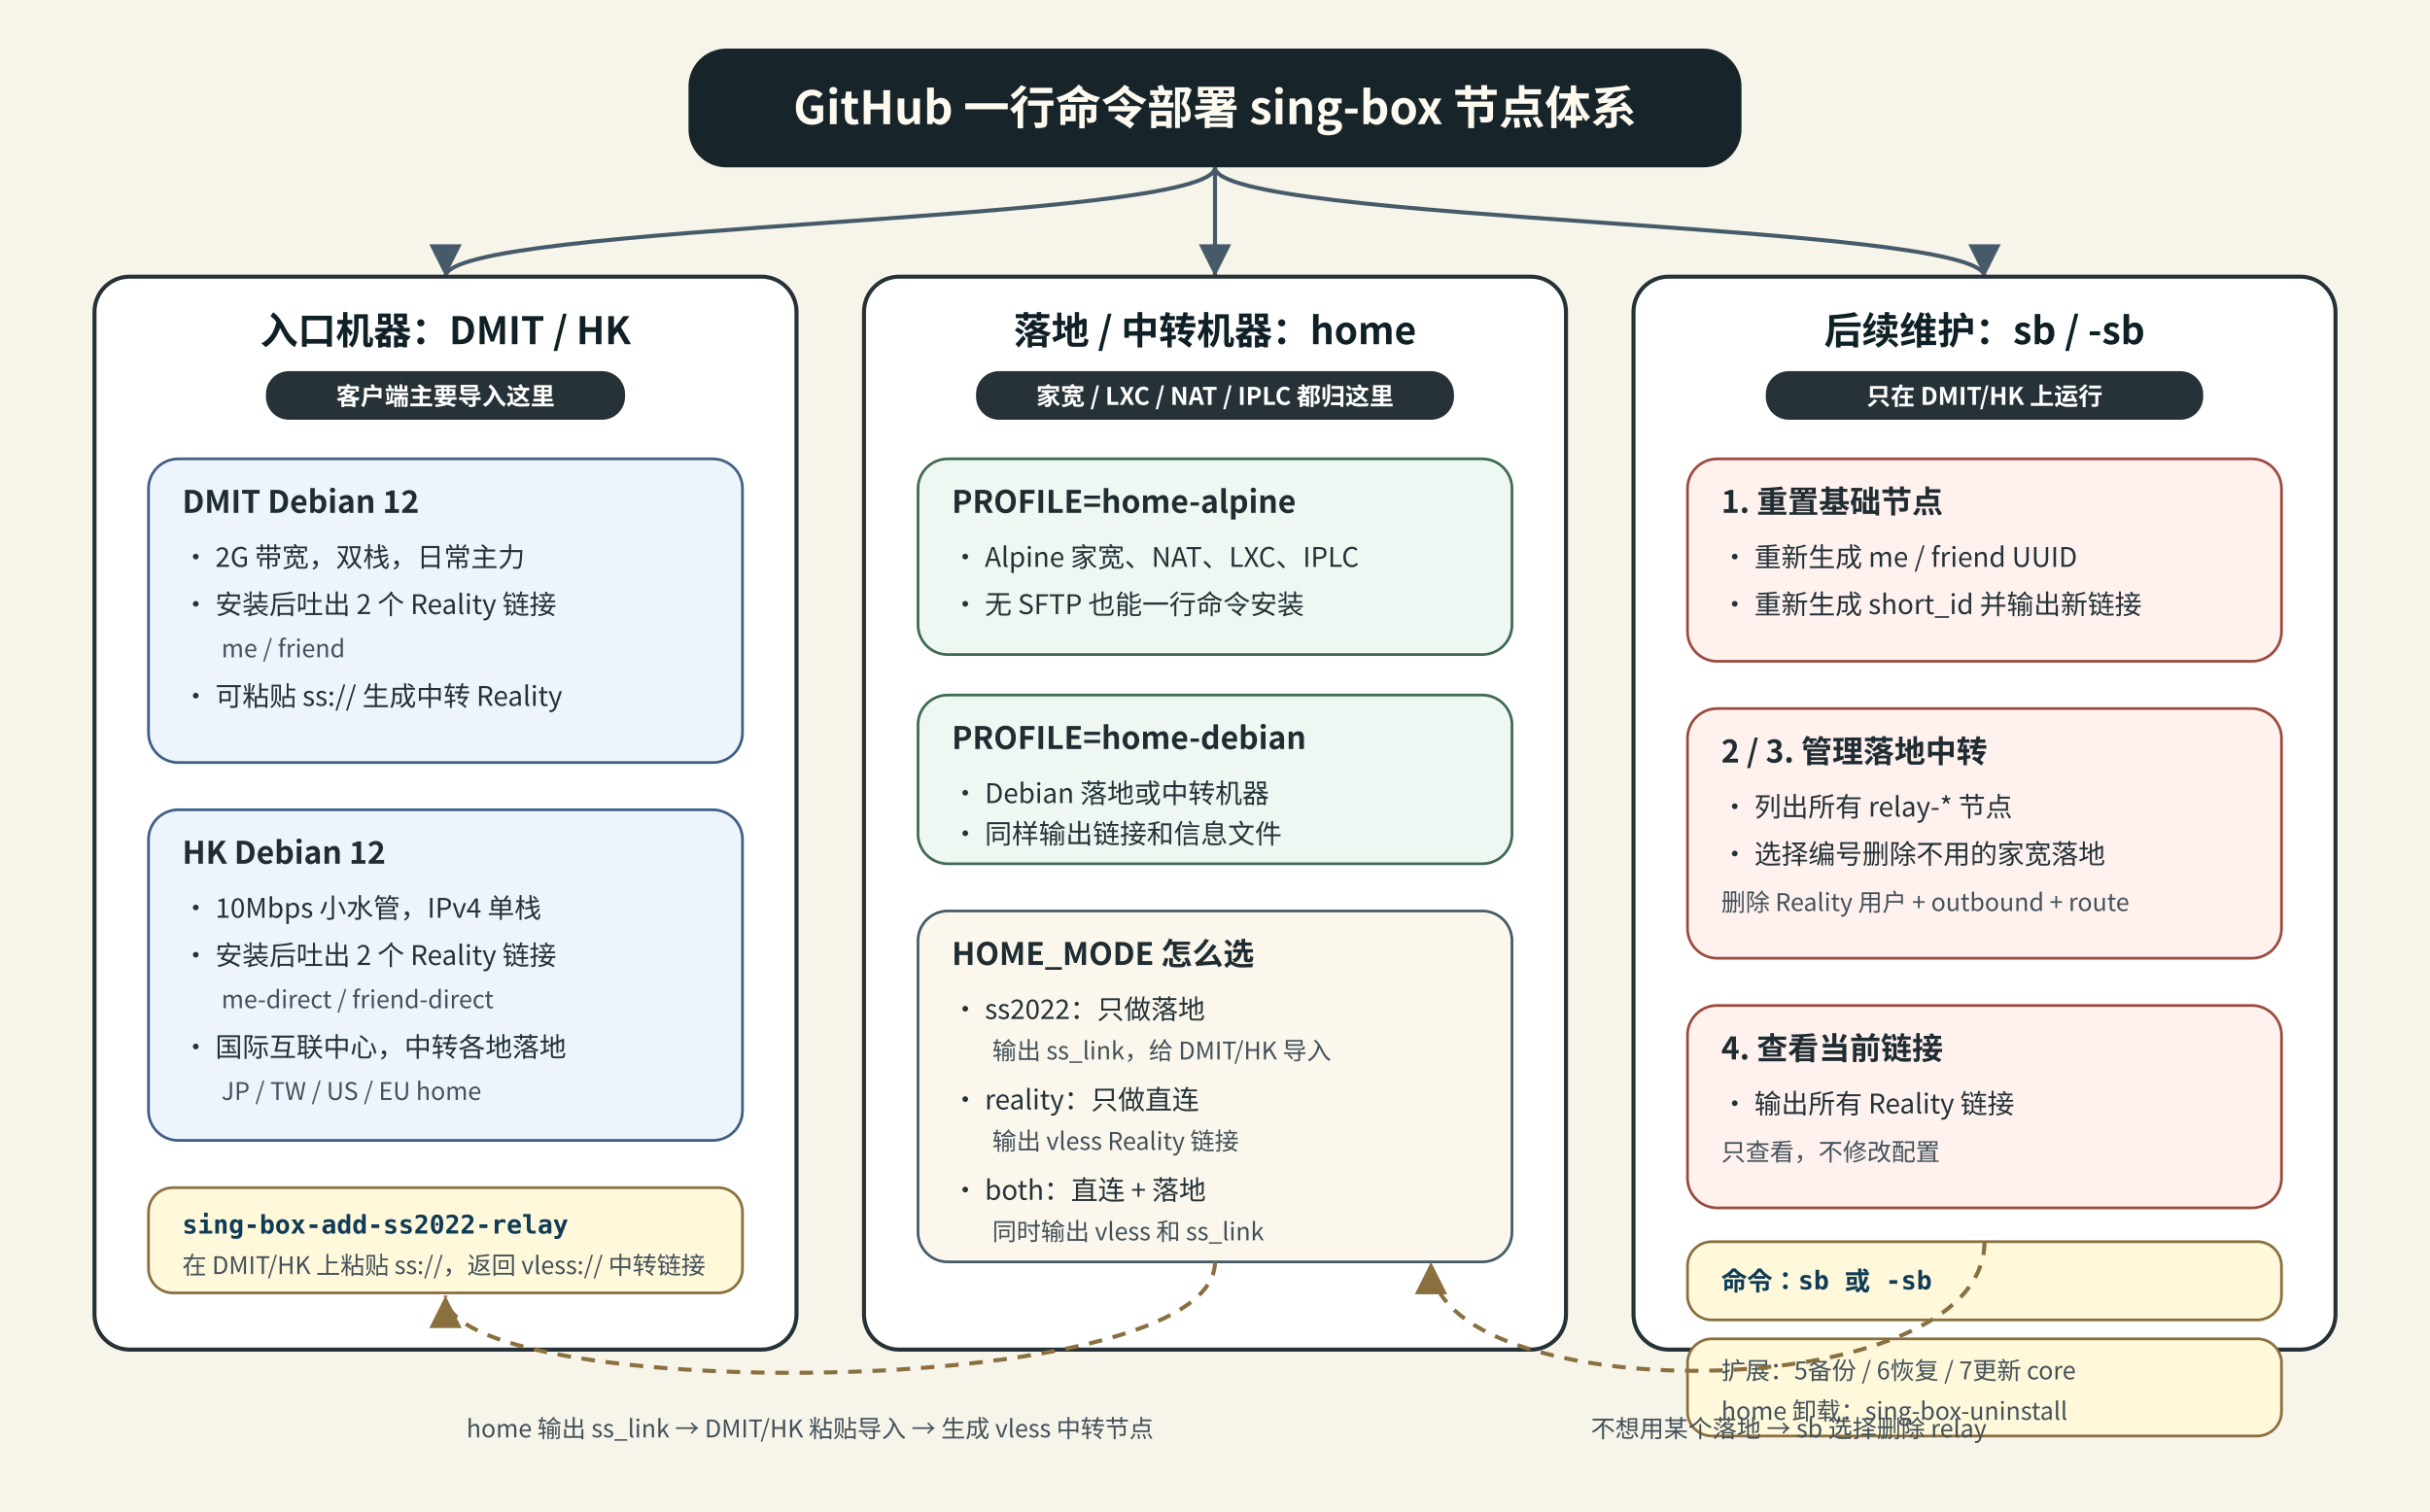
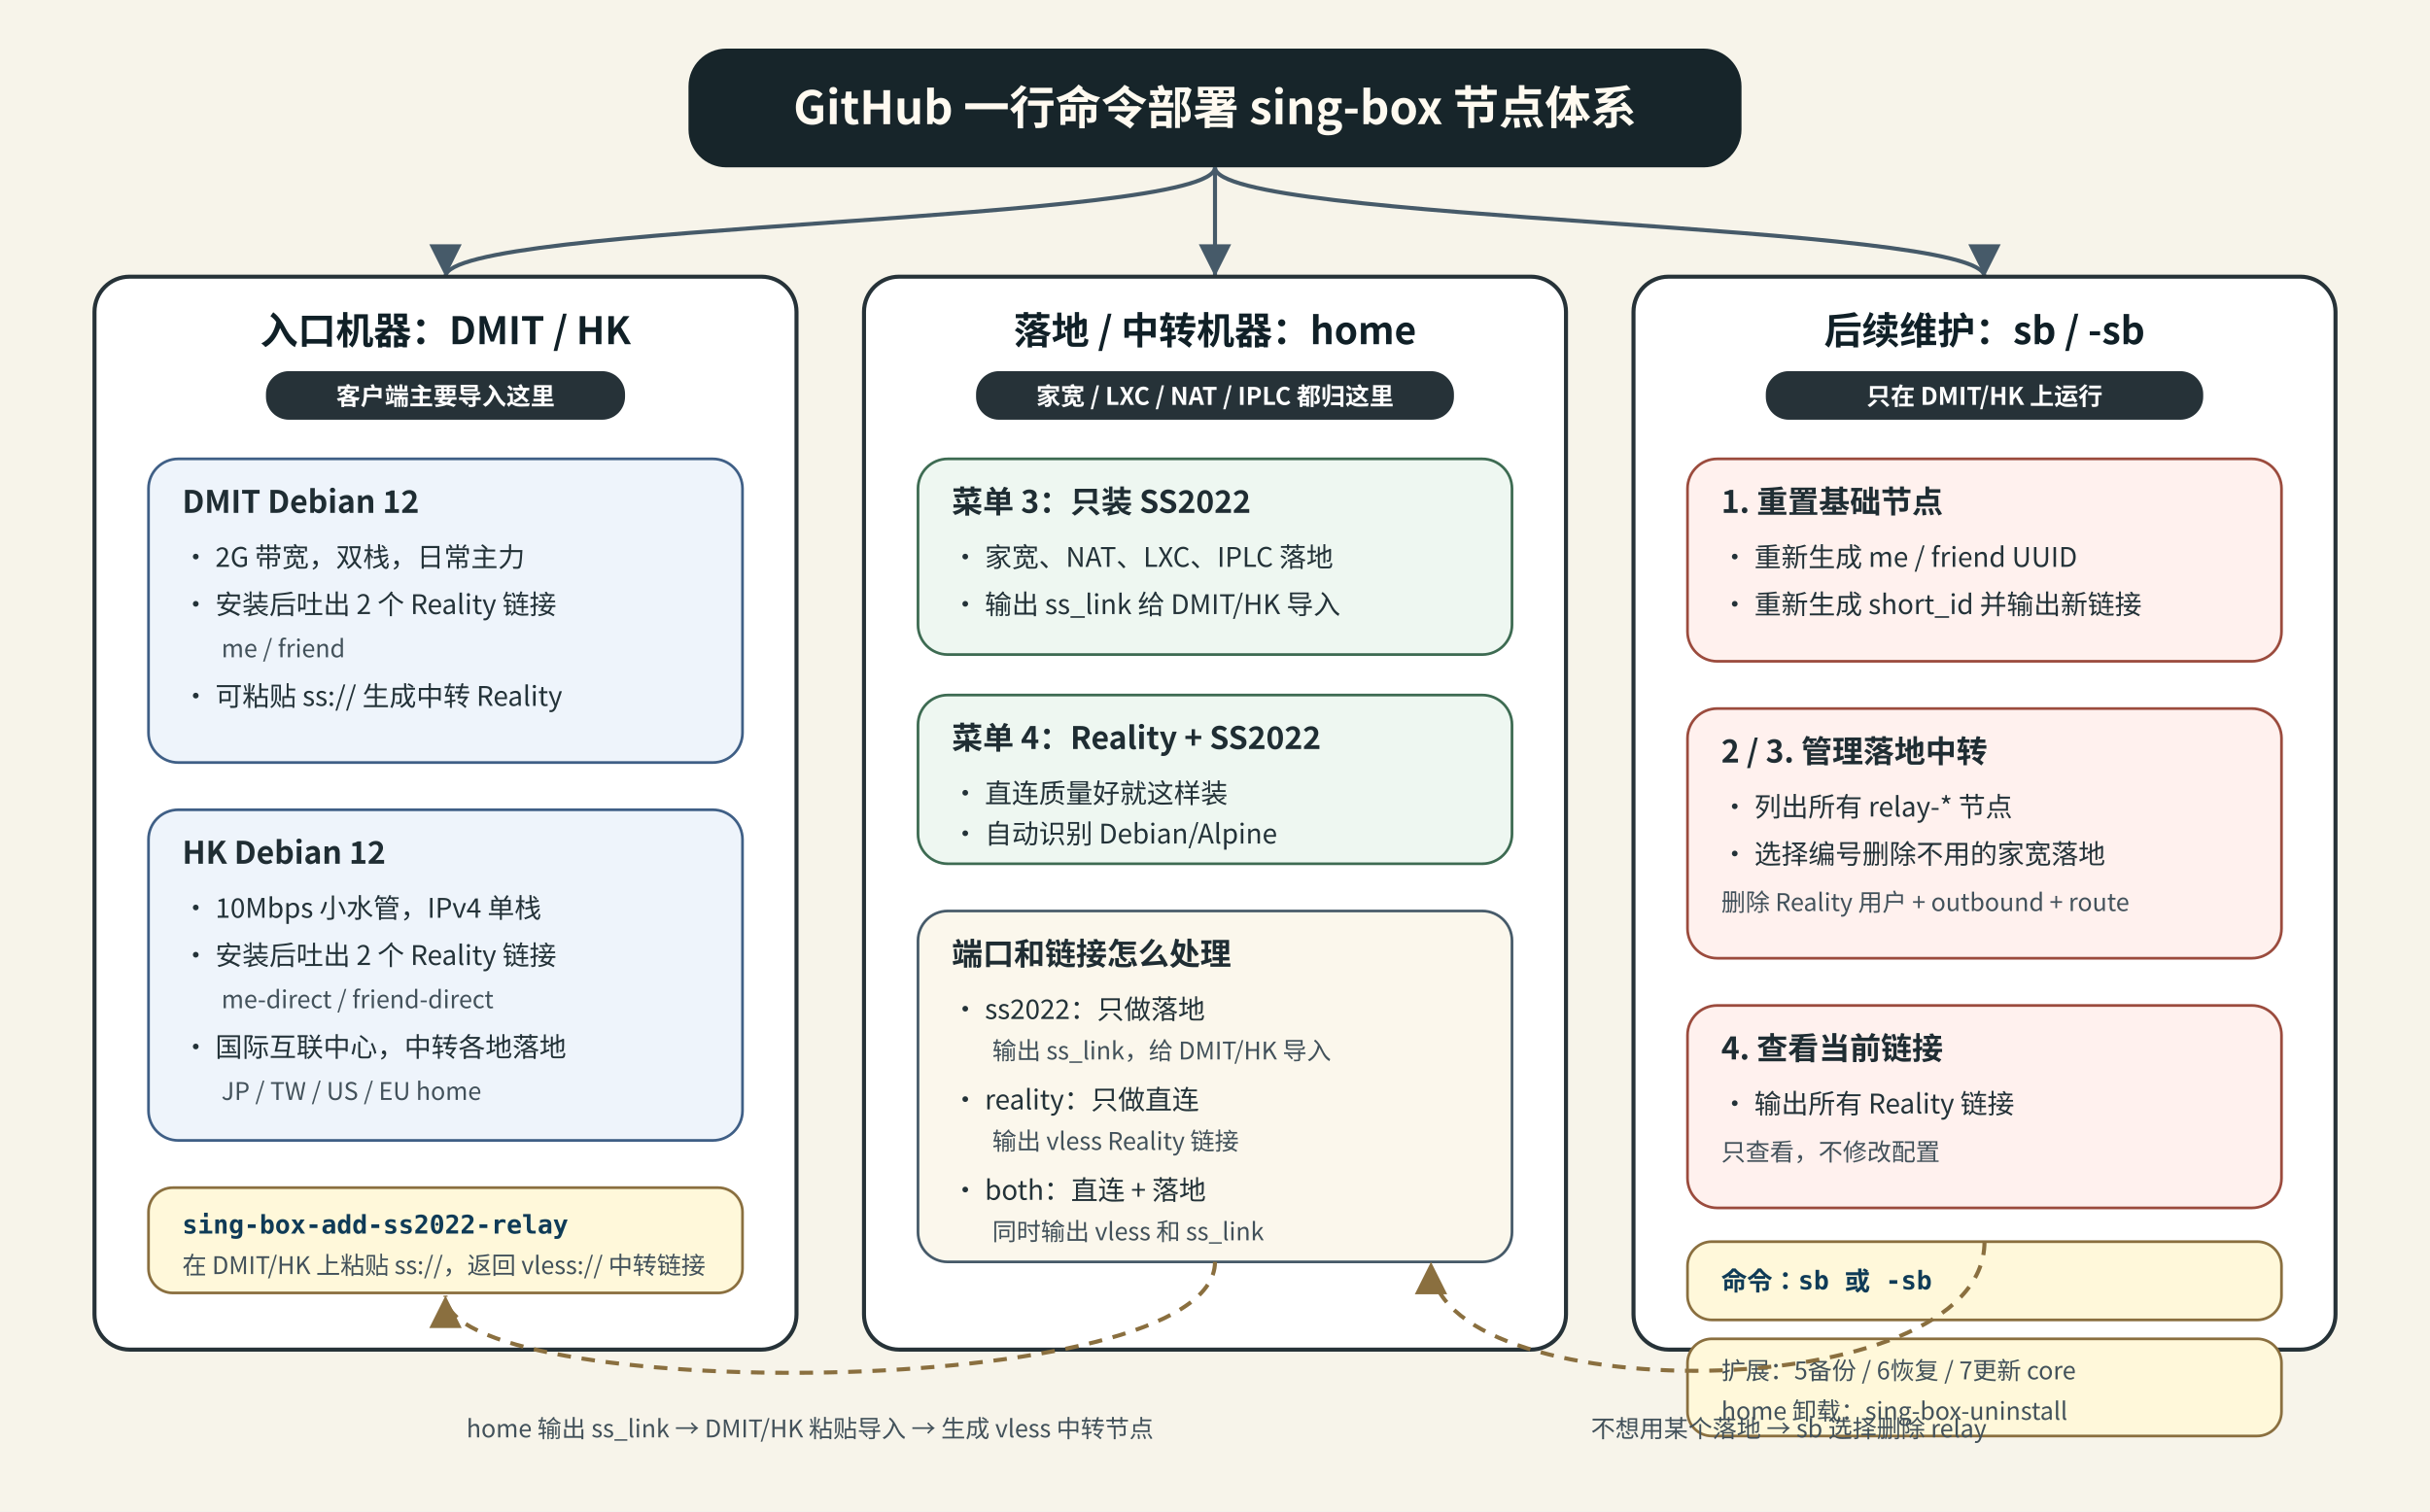
<svg xmlns="http://www.w3.org/2000/svg" width="1800" height="1120" viewBox="0 0 1800 1120">
  <defs>
    <style>
      .bg { fill: #f7f4ea; }
      .root { fill: #17252a; }
      .rootText { fill: #fffaf0; font: 700 34px 'Microsoft YaHei', 'Noto Sans CJK SC', sans-serif; }
      .section { fill: #ffffff; stroke: #263238; stroke-width: 3; }
      .sectionTitle { fill: #102027; font: 700 28px 'Microsoft YaHei', 'Noto Sans CJK SC', sans-serif; }
      .card { fill: #fbf7ec; stroke: #465a69; stroke-width: 2; }
      .card2 { fill: #eef7f1; stroke: #3d6b52; stroke-width: 2; }
      .card3 { fill: #eef4fb; stroke: #3f5f86; stroke-width: 2; }
      .card4 { fill: #fff1ee; stroke: #9b4b3d; stroke-width: 2; }
      .label { fill: #1f2d33; font: 700 23px 'Microsoft YaHei', 'Noto Sans CJK SC', sans-serif; }
      .text { fill: #233238; font: 20px 'Microsoft YaHei', 'Noto Sans CJK SC', sans-serif; }
      .small { fill: #42515a; font: 18px 'Microsoft YaHei', 'Noto Sans CJK SC', sans-serif; }
      .cmd { fill: #0f3b57; font: 700 19px Consolas, 'Microsoft YaHei', monospace; }
      .line { stroke: #465a69; stroke-width: 3; fill: none; }
      .dash { stroke: #8a6f3f; stroke-width: 3; fill: none; stroke-dasharray: 10 8; }
      .note { fill: #fff8da; stroke: #8a6f3f; stroke-width: 2; }
      .pill { fill: #263238; }
      .pillText { fill: #fff; font: 700 18px 'Microsoft YaHei', 'Noto Sans CJK SC', sans-serif; }
    </style>
    <marker id="arrow" markerWidth="12" markerHeight="12" refX="10" refY="6" orient="auto">
      <path d="M2,2 L10,6 L2,10 Z" fill="#465a69" />
    </marker>
    <marker id="arrowGold" markerWidth="12" markerHeight="12" refX="10" refY="6" orient="auto">
      <path d="M2,2 L10,6 L2,10 Z" fill="#8a6f3f" />
    </marker>
  </defs>
  <rect class="bg" x="0" y="0" width="1800" height="1120" />
  <rect class="root" x="510" y="36" rx="28" ry="28" width="780" height="88" />
  <text class="rootText" x="900" y="92" text-anchor="middle">GitHub 一行命令部署 sing-box 节点体系</text>
  <path class="line" marker-end="url(#arrow)" d="M900 124 C900 165, 330 165, 330 205" />
  <path class="line" marker-end="url(#arrow)" d="M900 124 C900 165, 900 165, 900 205" />
  <path class="line" marker-end="url(#arrow)" d="M900 124 C900 165, 1470 165, 1470 205" />
  <rect class="section" x="70" y="205" rx="26" ry="26" width="520" height="795" />
  <text class="sectionTitle" x="330" y="255" text-anchor="middle">入口机器：DMIT / HK</text>
  <rect class="pill" x="197" y="275" rx="17" ry="17" width="266" height="36" />
  <text class="pillText" x="330" y="300" text-anchor="middle">客户端主要导入这里</text>
  <rect class="card3" x="110" y="340" rx="22" ry="22" width="440" height="225" />
  <text class="label" x="135" y="380">DMIT Debian 12</text>
  <text class="text" x="135" y="420">• 2G 带宽，双栈，日常主力</text>
  <text class="text" x="135" y="455">• 安装后吐出 2 个 Reality 链接</text>
  <text class="small" x="164" y="487">me / friend</text>
  <text class="text" x="135" y="523">• 可粘贴 ss:// 生成中转 Reality</text>
  <rect class="card3" x="110" y="600" rx="22" ry="22" width="440" height="245" />
  <text class="label" x="135" y="640">HK Debian 12</text>
  <text class="text" x="135" y="680">• 10Mbps 小水管，IPv4 单栈</text>
  <text class="text" x="135" y="715">• 安装后吐出 2 个 Reality 链接</text>
  <text class="small" x="164" y="747">me-direct / friend-direct</text>
  <text class="text" x="135" y="783">• 国际互联中心，中转各地落地</text>
  <text class="small" x="164" y="815">JP / TW / US / EU home</text>
  <rect class="note" x="110" y="880" rx="18" ry="18" width="440" height="78" />
  <text class="cmd" x="135" y="914">sing-box-add-ss2022-relay</text>
  <text class="small" x="135" y="944">在 DMIT/HK 上粘贴 ss://，返回 vless:// 中转链接</text>
  <rect class="section" x="640" y="205" rx="26" ry="26" width="520" height="795" />
  <text class="sectionTitle" x="900" y="255" text-anchor="middle">落地 / 中转机器：home</text>
  <rect class="pill" x="723" y="275" rx="17" ry="17" width="354" height="36" />
  <text class="pillText" x="900" y="300" text-anchor="middle">家宽 / LXC / NAT / IPLC 都归这里</text>
  <rect class="card2" x="680" y="340" rx="22" ry="22" width="440" height="145" />
-   <text class="label" x="705" y="380">PROFILE=home-alpine</text>
-   <text class="text" x="705" y="420">• Alpine 家宽、NAT、LXC、IPLC</text>
-   <text class="text" x="705" y="455">• 无 SFTP 也能一行命令安装</text>
+   <text class="label" x="705" y="380">菜单 3：只装 SS2022</text>
+   <text class="text" x="705" y="420">• 家宽、NAT、LXC、IPLC 落地</text>
+   <text class="text" x="705" y="455">• 输出 ss_link 给 DMIT/HK 导入</text>
  <rect class="card2" x="680" y="515" rx="22" ry="22" width="440" height="125" />
-   <text class="label" x="705" y="555">PROFILE=home-debian</text>
-   <text class="text" x="705" y="595">• Debian 落地或中转机器</text>
-   <text class="text" x="705" y="625">• 同样输出链接和信息文件</text>
+   <text class="label" x="705" y="555">菜单 4：Reality + SS2022</text>
+   <text class="text" x="705" y="595">• 直连质量好就这样装</text>
+   <text class="text" x="705" y="625">• 自动识别 Debian/Alpine</text>
  <rect class="card" x="680" y="675" rx="22" ry="22" width="440" height="260" />
-   <text class="label" x="705" y="715">HOME_MODE 怎么选</text>
+   <text class="label" x="705" y="715">端口和链接怎么处理</text>
  <text class="text" x="705" y="755">• ss2022：只做落地</text>
  <text class="small" x="735" y="785">输出 ss_link，给 DMIT/HK 导入</text>
  <text class="text" x="705" y="822">• reality：只做直连</text>
  <text class="small" x="735" y="852">输出 vless Reality 链接</text>
  <text class="text" x="705" y="889">• both：直连 + 落地</text>
  <text class="small" x="735" y="919">同时输出 vless 和 ss_link</text>
  <rect class="section" x="1210" y="205" rx="26" ry="26" width="520" height="795" />
  <text class="sectionTitle" x="1470" y="255" text-anchor="middle">后续维护：sb / -sb</text>
  <rect class="pill" x="1308" y="275" rx="17" ry="17" width="324" height="36" />
  <text class="pillText" x="1470" y="300" text-anchor="middle">只在 DMIT/HK 上运行</text>
  <rect class="card4" x="1250" y="340" rx="22" ry="22" width="440" height="150" />
  <text class="label" x="1275" y="380">1. 重置基础节点</text>
  <text class="text" x="1275" y="420">• 重新生成 me / friend UUID</text>
  <text class="text" x="1275" y="455">• 重新生成 short_id 并输出新链接</text>
  <rect class="card4" x="1250" y="525" rx="22" ry="22" width="440" height="185" />
  <text class="label" x="1275" y="565">2 / 3. 管理落地中转</text>
  <text class="text" x="1275" y="605">• 列出所有 relay-* 节点</text>
  <text class="text" x="1275" y="640">• 选择编号删除不用的家宽落地</text>
  <text class="small" x="1275" y="675">删除 Reality 用户 + outbound + route</text>
  <rect class="card4" x="1250" y="745" rx="22" ry="22" width="440" height="150" />
  <text class="label" x="1275" y="785">4. 查看当前链接</text>
  <text class="text" x="1275" y="825">• 输出所有 Reality 链接</text>
  <text class="small" x="1275" y="860">只查看，不修改配置</text>
  <rect class="note" x="1250" y="920" rx="18" ry="18" width="440" height="58" />
  <text class="cmd" x="1275" y="956">命令：sb    或    -sb</text>
  <rect class="note" x="1250" y="992" rx="18" ry="18" width="440" height="72" />
  <text class="small" x="1275" y="1022">扩展：5备份 / 6恢复 / 7更新 core</text>
  <text class="small" x="1275" y="1052">home 卸载：sing-box-uninstall</text>
  <path class="dash" marker-end="url(#arrowGold)" d="M900 935 C900 1040, 330 1040, 330 960" />
  <text class="small" x="600" y="1065" text-anchor="middle">home 输出 ss_link → DMIT/HK 粘贴导入 → 生成 vless 中转节点</text>
  <path class="dash" marker-end="url(#arrowGold)" d="M1470 920 C1470 1045, 1060 1045, 1060 935" />
  <text class="small" x="1325" y="1065" text-anchor="middle">不想用某个落地 → sb 选择删除 relay</text>
</svg>
